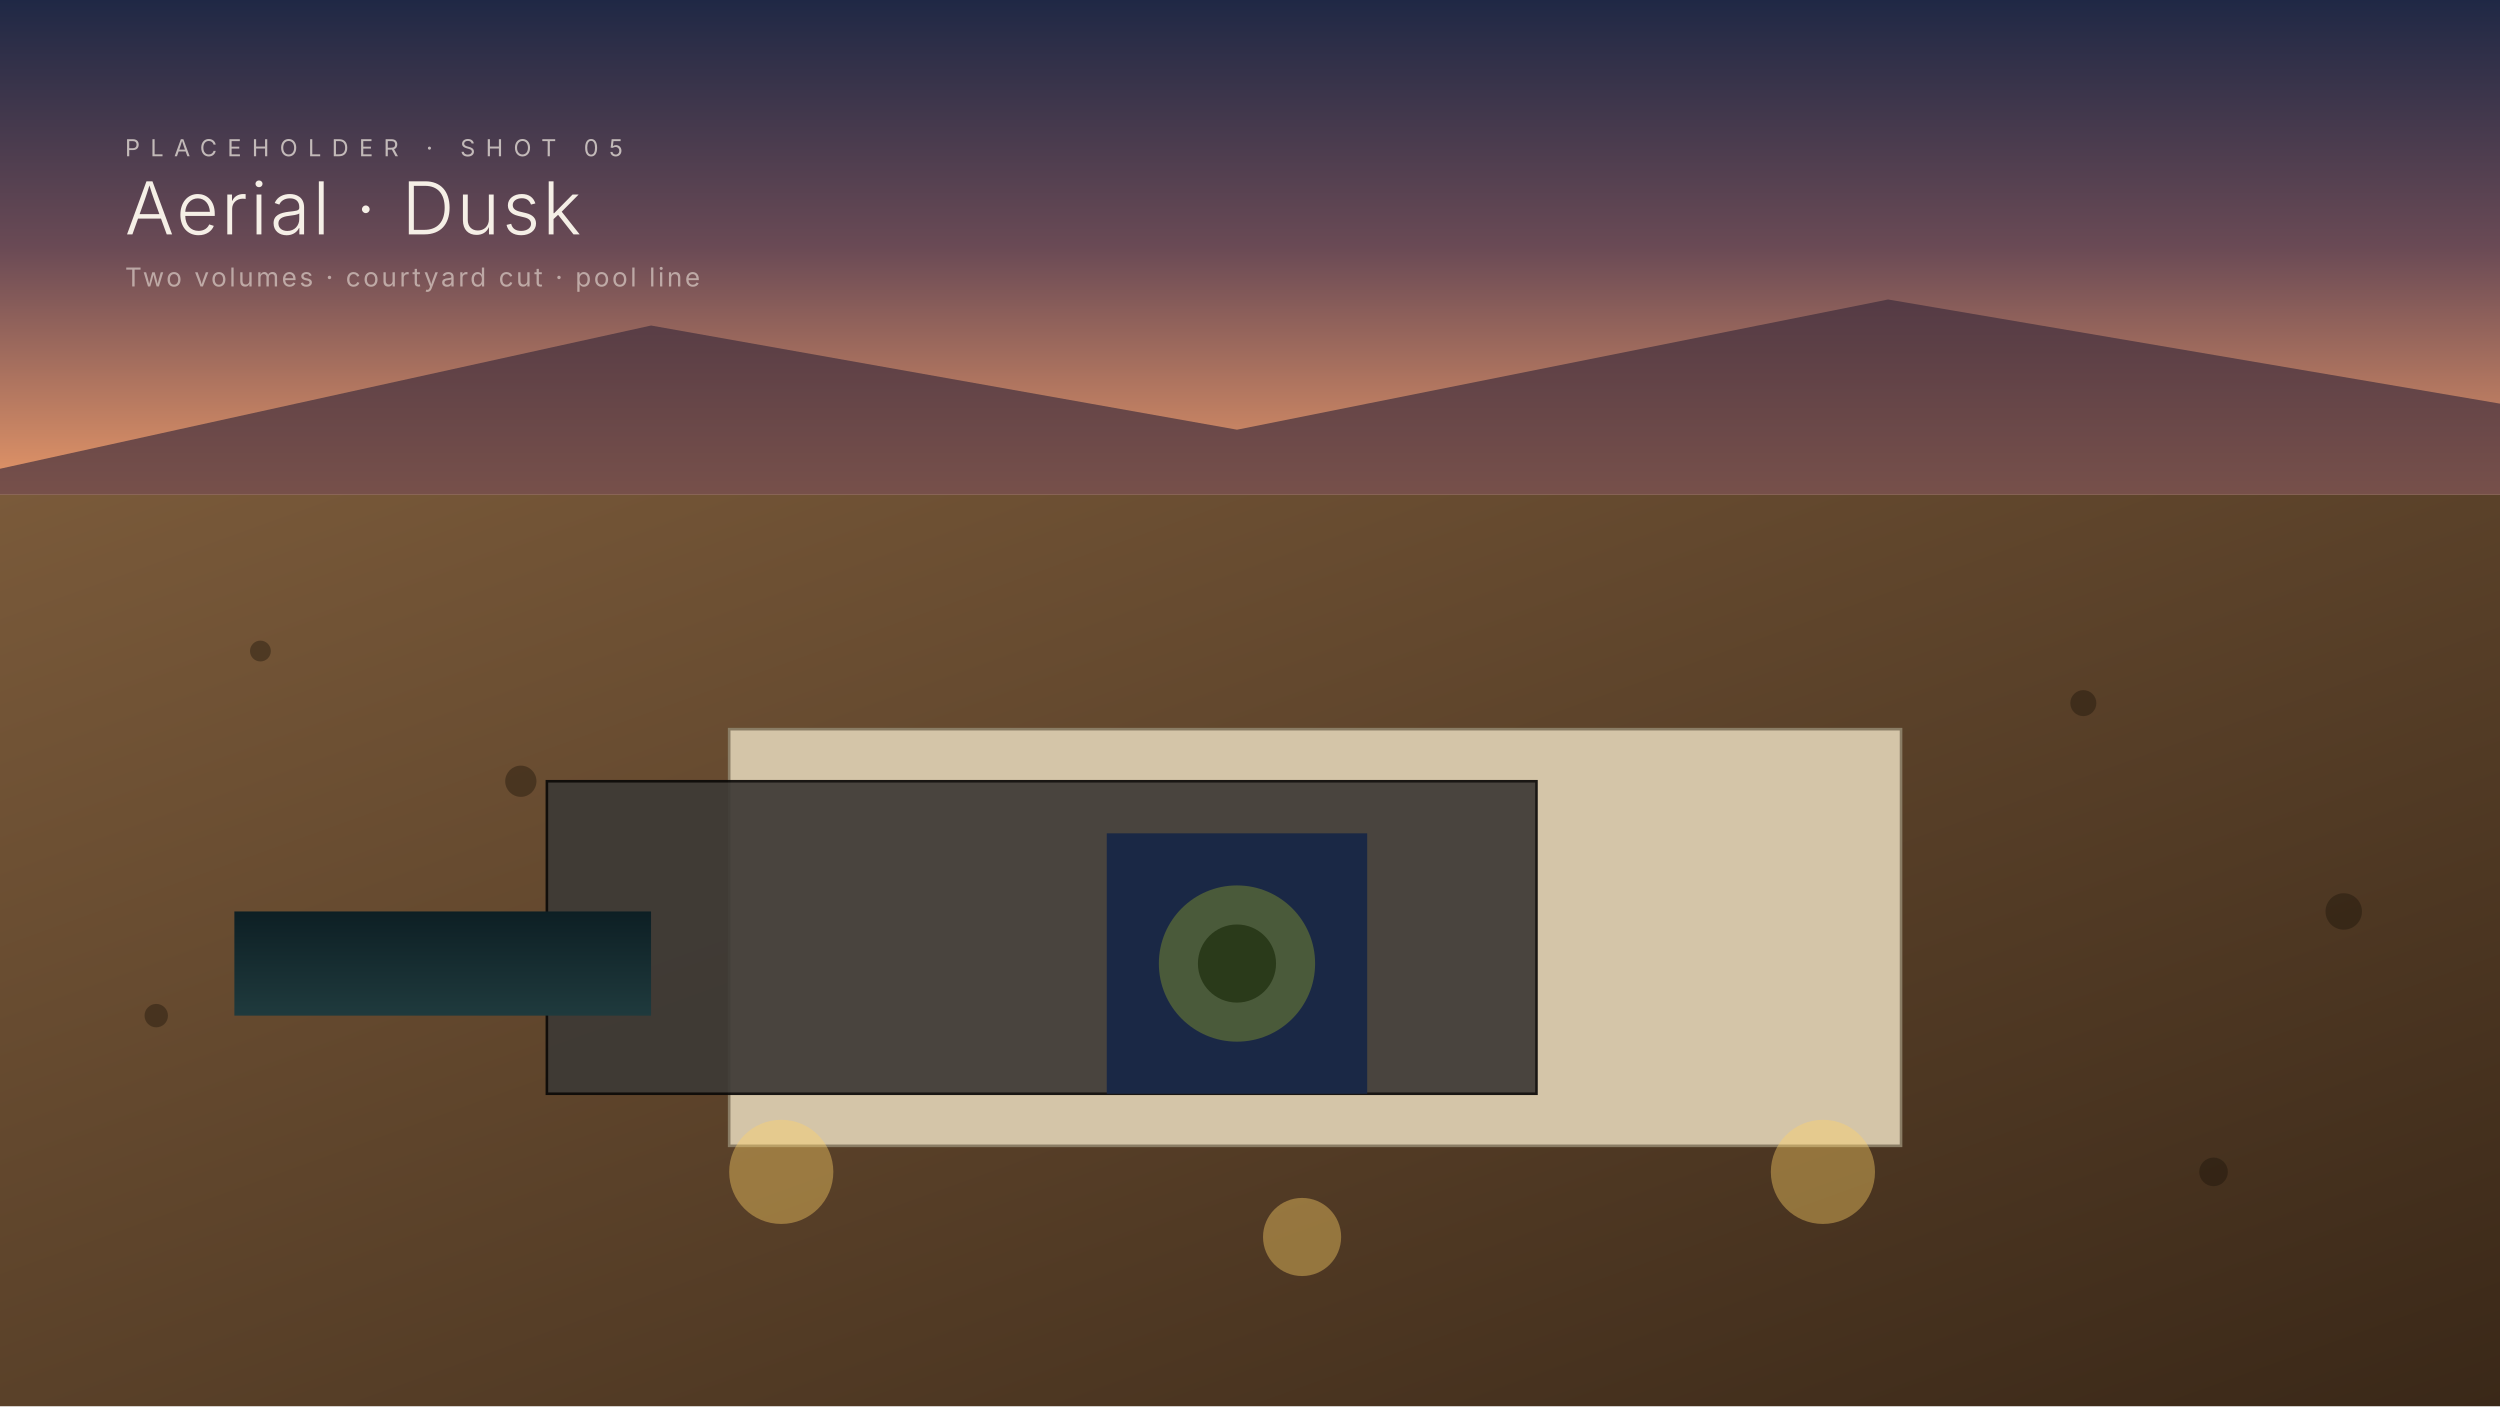
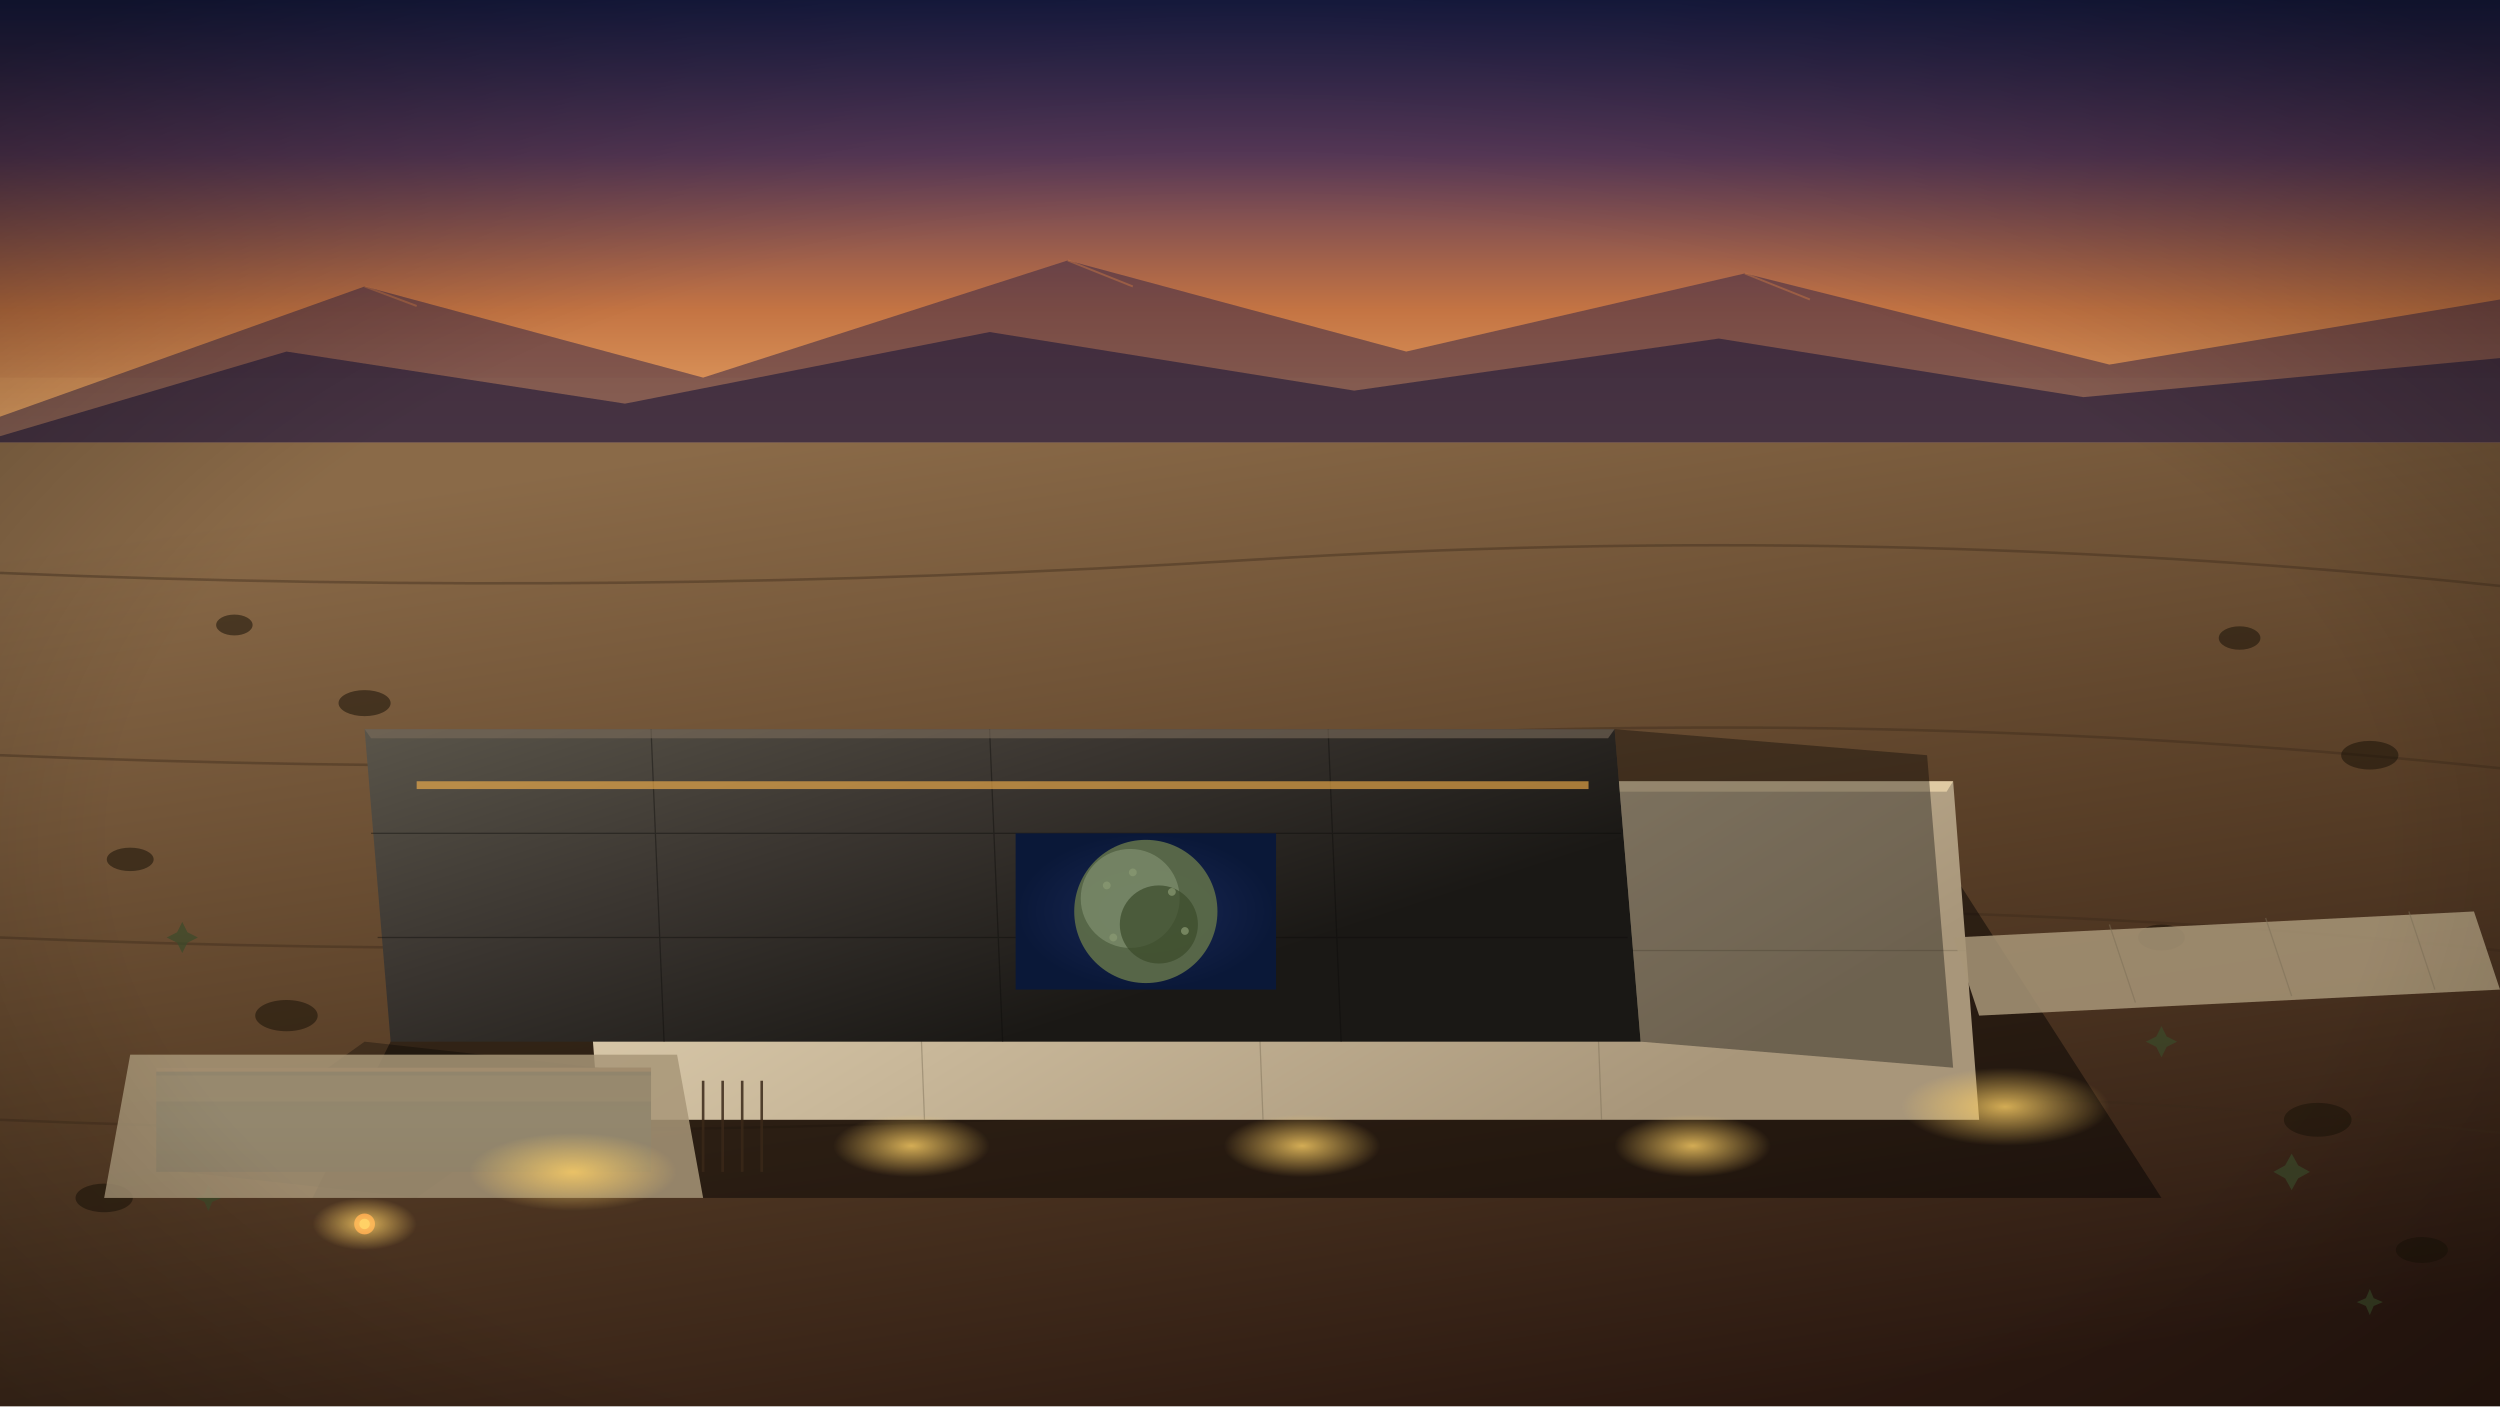
<svg xmlns="http://www.w3.org/2000/svg" viewBox="0 0 1920 1080" width="1920" height="1080">
  <defs>
    <linearGradient id="sky05" x1="0" y1="0" x2="0" y2="1">
-       <stop offset="0%" stop-color="#1f2845" />
-       <stop offset="50%" stop-color="#6a4a55" />
-       <stop offset="100%" stop-color="#e89868" />
+       <stop offset="0%" stop-color="#1a1f4a" />
+       <stop offset="35%" stop-color="#5a3a5a" />
+       <stop offset="70%" stop-color="#c47443" />
+       <stop offset="100%" stop-color="#e8a868" />
    </linearGradient>
-     <linearGradient id="terrain05" x1="0" y1="0" x2="1" y2="1">
-       <stop offset="0%" stop-color="#7a5a3a" />
-       <stop offset="100%" stop-color="#3a2818" />
+     <linearGradient id="terrain05" x1="0.3" y1="0" x2="0.7" y2="1">
+       <stop offset="0%" stop-color="#8a6a48" />
+       <stop offset="50%" stop-color="#5a4028" />
+       <stop offset="100%" stop-color="#2a1810" />
+     </linearGradient>
+     <linearGradient id="travertineRoof" x1="0" y1="0" x2="1" y2="0.4">
+       <stop offset="0%" stop-color="#e8d8b8" />
+       <stop offset="100%" stop-color="#a8967a" />
+     </linearGradient>
+     <linearGradient id="concreteRoof" x1="0" y1="0" x2="0.8" y2="0.6">
+       <stop offset="0%" stop-color="#5a554a" />
+       <stop offset="50%" stop-color="#3a3530" />
+       <stop offset="100%" stop-color="#1a1815" />
    </linearGradient>
    <linearGradient id="pool05" x1="0" y1="0" x2="0" y2="1">
      <stop offset="0%" stop-color="#0d1f24" />
-       <stop offset="100%" stop-color="#1f3a3d" />
+       <stop offset="50%" stop-color="#1a3035" />
+       <stop offset="100%" stop-color="#0a1518" />
    </linearGradient>
+     <radialGradient id="uplight" cx="0.5" cy="0.5">
+       <stop offset="0%" stop-color="#ffd166" stop-opacity="0.8" />
+       <stop offset="100%" stop-color="#ffd166" stop-opacity="0" />
+     </radialGradient>
+     <radialGradient id="courtyardGlow" cx="0.5" cy="0.5">
+       <stop offset="0%" stop-color="#1a2855" />
+       <stop offset="100%" stop-color="#0a1838" />
+     </radialGradient>
  </defs>
-   <rect width="1920" height="380" fill="url(#sky05)" />
-   <polygon points="0,360 500,250 950,330 1450,230 1920,310 1920,380 0,380" fill="#3a2a3a" opacity="0.65" />
-   <rect y="380" width="1920" height="700" fill="url(#terrain05)" />
-   <g fill="#1a1208" opacity="0.4">
-     <circle cx="200" cy="500" r="8" />
-     <circle cx="400" cy="600" r="12" />
-     <circle cx="1600" cy="540" r="10" />
-     <circle cx="1800" cy="700" r="14" />
-     <circle cx="120" cy="780" r="9" />
-     <circle cx="1700" cy="900" r="11" />
+   <rect width="1920" height="340" fill="url(#sky05)" />
+   <rect y="290" width="1920" height="50" fill="#e8a868" opacity="0.3" />
+   <polygon points="0,320 280,220 540,290 820,200 1080,270 1340,210 1620,280 1920,230 1920,340 0,340" fill="#3a2845" opacity="0.55" />
+   <polygon points="0,335 220,270 480,310 760,255 1040,300 1320,260 1600,305 1920,275 1920,340 0,340" fill="#2a1f3a" opacity="0.7" />
+   <g stroke="#c47443" stroke-width="1.5" opacity="0.5" fill="none">
+     <path d="M 280,220 L 320,235" />
+     <path d="M 820,200 L 870,220" />
+     <path d="M 1340,210 L 1390,230" />
  </g>
-   <rect x="560" y="560" width="900" height="320" fill="#d4c5a8" stroke="#8a7d65" stroke-width="2" />
-   <rect x="420" y="600" width="760" height="240" fill="#3d3935" stroke="#0a0908" stroke-width="2" opacity="0.92" />
-   <rect x="850" y="640" width="200" height="200" fill="#1a2845" />
-   <circle cx="950" cy="740" r="60" fill="#4a5a3a" />
-   <circle cx="950" cy="740" r="30" fill="#2a3a1a" />
-   <rect x="180" y="700" width="320" height="80" fill="url(#pool05)" />
-   <g fill="#ffd166" opacity="0.4">
-     <circle cx="600" cy="900" r="40" />
-     <circle cx="1400" cy="900" r="40" />
-     <circle cx="1000" cy="950" r="30" />
+   <rect y="340" width="1920" height="740" fill="url(#terrain05)" />
+   <rect y="340" width="1920" height="740" fill="url(#terrain05)" opacity="0.3" />
+   <g stroke="#3a2818" stroke-width="2" fill="none" opacity="0.4">
+     <path d="M 0,440 Q 480,460 960,430 T 1920,450" />
+     <path d="M 0,580 Q 480,600 960,570 T 1920,590" />
+     <path d="M 0,720 Q 480,740 960,710 T 1920,730" />
+     <path d="M 0,860 Q 480,880 960,850 T 1920,870" />
  </g>
-   <text x="96" y="120" font-family="Inter, system-ui" font-size="18" letter-spacing="8" fill="#f5efe6" opacity="0.7">PLACEHOLDER · SHOT 05</text>
-   <text x="96" y="180" font-family="Inter, system-ui" font-size="56" font-weight="300" letter-spacing="2" fill="#f5efe6">Aerial · Dusk</text>
-   <text x="96" y="220" font-family="Inter, system-ui" font-size="20" letter-spacing="2" fill="#f5efe6" opacity="0.55">Two volumes · courtyard cut · pool line</text>
+   <g fill="#1a1208" opacity="0.55">
+     <ellipse cx="180" cy="480" rx="14" ry="8" />
+     <ellipse cx="280" cy="540" rx="20" ry="10" />
+     <ellipse cx="100" cy="660" rx="18" ry="9" />
+     <ellipse cx="220" cy="780" rx="24" ry="12" />
+     <ellipse cx="80" cy="920" rx="22" ry="11" />
+     <ellipse cx="1720" cy="490" rx="16" ry="9" />
+     <ellipse cx="1820" cy="580" rx="22" ry="11" />
+     <ellipse cx="1660" cy="720" rx="18" ry="10" />
+     <ellipse cx="1780" cy="860" rx="26" ry="13" />
+     <ellipse cx="1860" cy="960" rx="20" ry="10" />
+   </g>
+   <g fill="#3a4a2a" opacity="0.7">
+     <g transform="translate(140,720)">
+       <polygon points="0,-12 4,-4 12,0 4,4 0,12 -4,4 -12,0 -4,-4" />
+     </g>
+     <g transform="translate(260,860)">
+       <polygon points="0,-14 5,-5 14,0 5,5 0,14 -5,5 -14,0 -5,-5" />
+     </g>
+     <g transform="translate(160,920)">
+       <polygon points="0,-10 3,-3 10,0 3,3 0,10 -3,3 -10,0 -3,-3" />
+     </g>
+     <g transform="translate(1660,800)">
+       <polygon points="0,-12 4,-4 12,0 4,4 0,12 -4,4 -12,0 -4,-4" />
+     </g>
+     <g transform="translate(1760,900)">
+       <polygon points="0,-14 5,-5 14,0 5,5 0,14 -5,5 -14,0 -5,-5" />
+     </g>
+     <g transform="translate(1820,1000)">
+       <polygon points="0,-10 3,-3 10,0 3,3 0,10 -3,3 -10,0 -3,-3" />
+     </g>
+   </g>
+   <polygon points="380,640 1480,640 1660,920 240,920" fill="#000" opacity="0.45" />
+   <polygon points="440,600 1500,600 1520,860 460,860" fill="url(#travertineRoof)" />
+   <g stroke="#7a6d55" stroke-width="1" opacity="0.45">
+     <line x1="700" y1="600" x2="710" y2="860" />
+     <line x1="960" y1="600" x2="970" y2="860" />
+     <line x1="1220" y1="600" x2="1230" y2="860" />
+     <line x1="450" y1="730" x2="1510" y2="730" />
+   </g>
+   <polygon points="440,600 1500,600 1495,608 445,608" fill="#f4dcb0" opacity="0.7" />
+   <polygon points="280,560 1240,560 1260,800 300,800" fill="url(#concreteRoof)" />
+   <g stroke="#0a0908" stroke-width="1" opacity="0.4">
+     <line x1="285" y1="640" x2="1245" y2="640" />
+     <line x1="290" y1="720" x2="1250" y2="720" />
+     <line x1="500" y1="560" x2="510" y2="800" />
+     <line x1="760" y1="560" x2="770" y2="800" />
+     <line x1="1020" y1="560" x2="1030" y2="800" />
+   </g>
+   <polygon points="1240,560 1260,800 1500,820 1480,580" fill="#000" opacity="0.35" />
+   <polygon points="280,800 460,820 320,920 140,900" fill="#000" opacity="0.3" />
+   <polygon points="280,560 1240,560 1235,567 285,567" fill="#7a6a5a" opacity="0.6" />
+   <rect x="780" y="640" width="200" height="120" fill="url(#courtyardGlow)" />
+   <circle cx="880" cy="700" r="55" fill="#5a6a48" opacity="0.95" />
+   <circle cx="868" cy="690" r="38" fill="#7a8a6a" opacity="0.8" />
+   <circle cx="890" cy="710" r="30" fill="#3a4a2a" opacity="0.7" />
+   <g fill="#8a9a72" opacity="0.7">
+     <circle cx="850" cy="680" r="3" />
+     <circle cx="870" cy="670" r="3" />
+     <circle cx="900" cy="685" r="3" />
+     <circle cx="910" cy="715" r="3" />
+     <circle cx="855" cy="720" r="3" />
+   </g>
+   <rect x="120" y="820" width="380" height="80" fill="url(#pool05)" />
+   <rect x="120" y="820" width="380" height="3" fill="#c47443" opacity="0.6" />
+   <rect x="120" y="826" width="380" height="20" fill="#e8a868" opacity="0.18" />
+   <polygon points="100,810 520,810 540,920 80,920" fill="#a89678" opacity="0.85" />
+   <g stroke="#3a2818" stroke-width="2" opacity="0.85">
+     <line x1="540" y1="830" x2="540" y2="900" />
+     <line x1="555" y1="830" x2="555" y2="900" />
+     <line x1="570" y1="830" x2="570" y2="900" />
+     <line x1="585" y1="830" x2="585" y2="900" />
+   </g>
+   <circle cx="280" cy="940" r="8" fill="#ff8a3d" opacity="0.9" />
+   <circle cx="280" cy="940" r="4" fill="#ffd166" />
+   <ellipse cx="280" cy="940" rx="40" ry="20" fill="url(#uplight)" />
+   <polygon points="1500,720 1900,700 1920,760 1520,780" fill="#a89678" opacity="0.85" />
+   <g stroke="#7a6d55" stroke-width="1" opacity="0.5">
+     <line x1="1620" y1="710" x2="1640" y2="770" />
+     <line x1="1740" y1="705" x2="1760" y2="765" />
+     <line x1="1850" y1="700" x2="1870" y2="760" />
+   </g>
+   <ellipse cx="440" cy="900" rx="80" ry="30" fill="url(#uplight)" />
+   <ellipse cx="700" cy="880" rx="60" ry="24" fill="url(#uplight)" />
+   <ellipse cx="1000" cy="880" rx="60" ry="24" fill="url(#uplight)" />
+   <ellipse cx="1300" cy="880" rx="60" ry="24" fill="url(#uplight)" />
+   <ellipse cx="1540" cy="850" rx="80" ry="30" fill="url(#uplight)" />
+   <rect x="320" y="600" width="900" height="6" fill="#ffb84d" opacity="0.6" />
+   <radialGradient id="vignette05" cx="0.5" cy="0.6" r="0.75">
+     <stop offset="60%" stop-color="#000" stop-opacity="0" />
+     <stop offset="100%" stop-color="#000" stop-opacity="0.4" />
+   </radialGradient>
+   <rect width="1920" height="1080" fill="url(#vignette05)" />
</svg>
